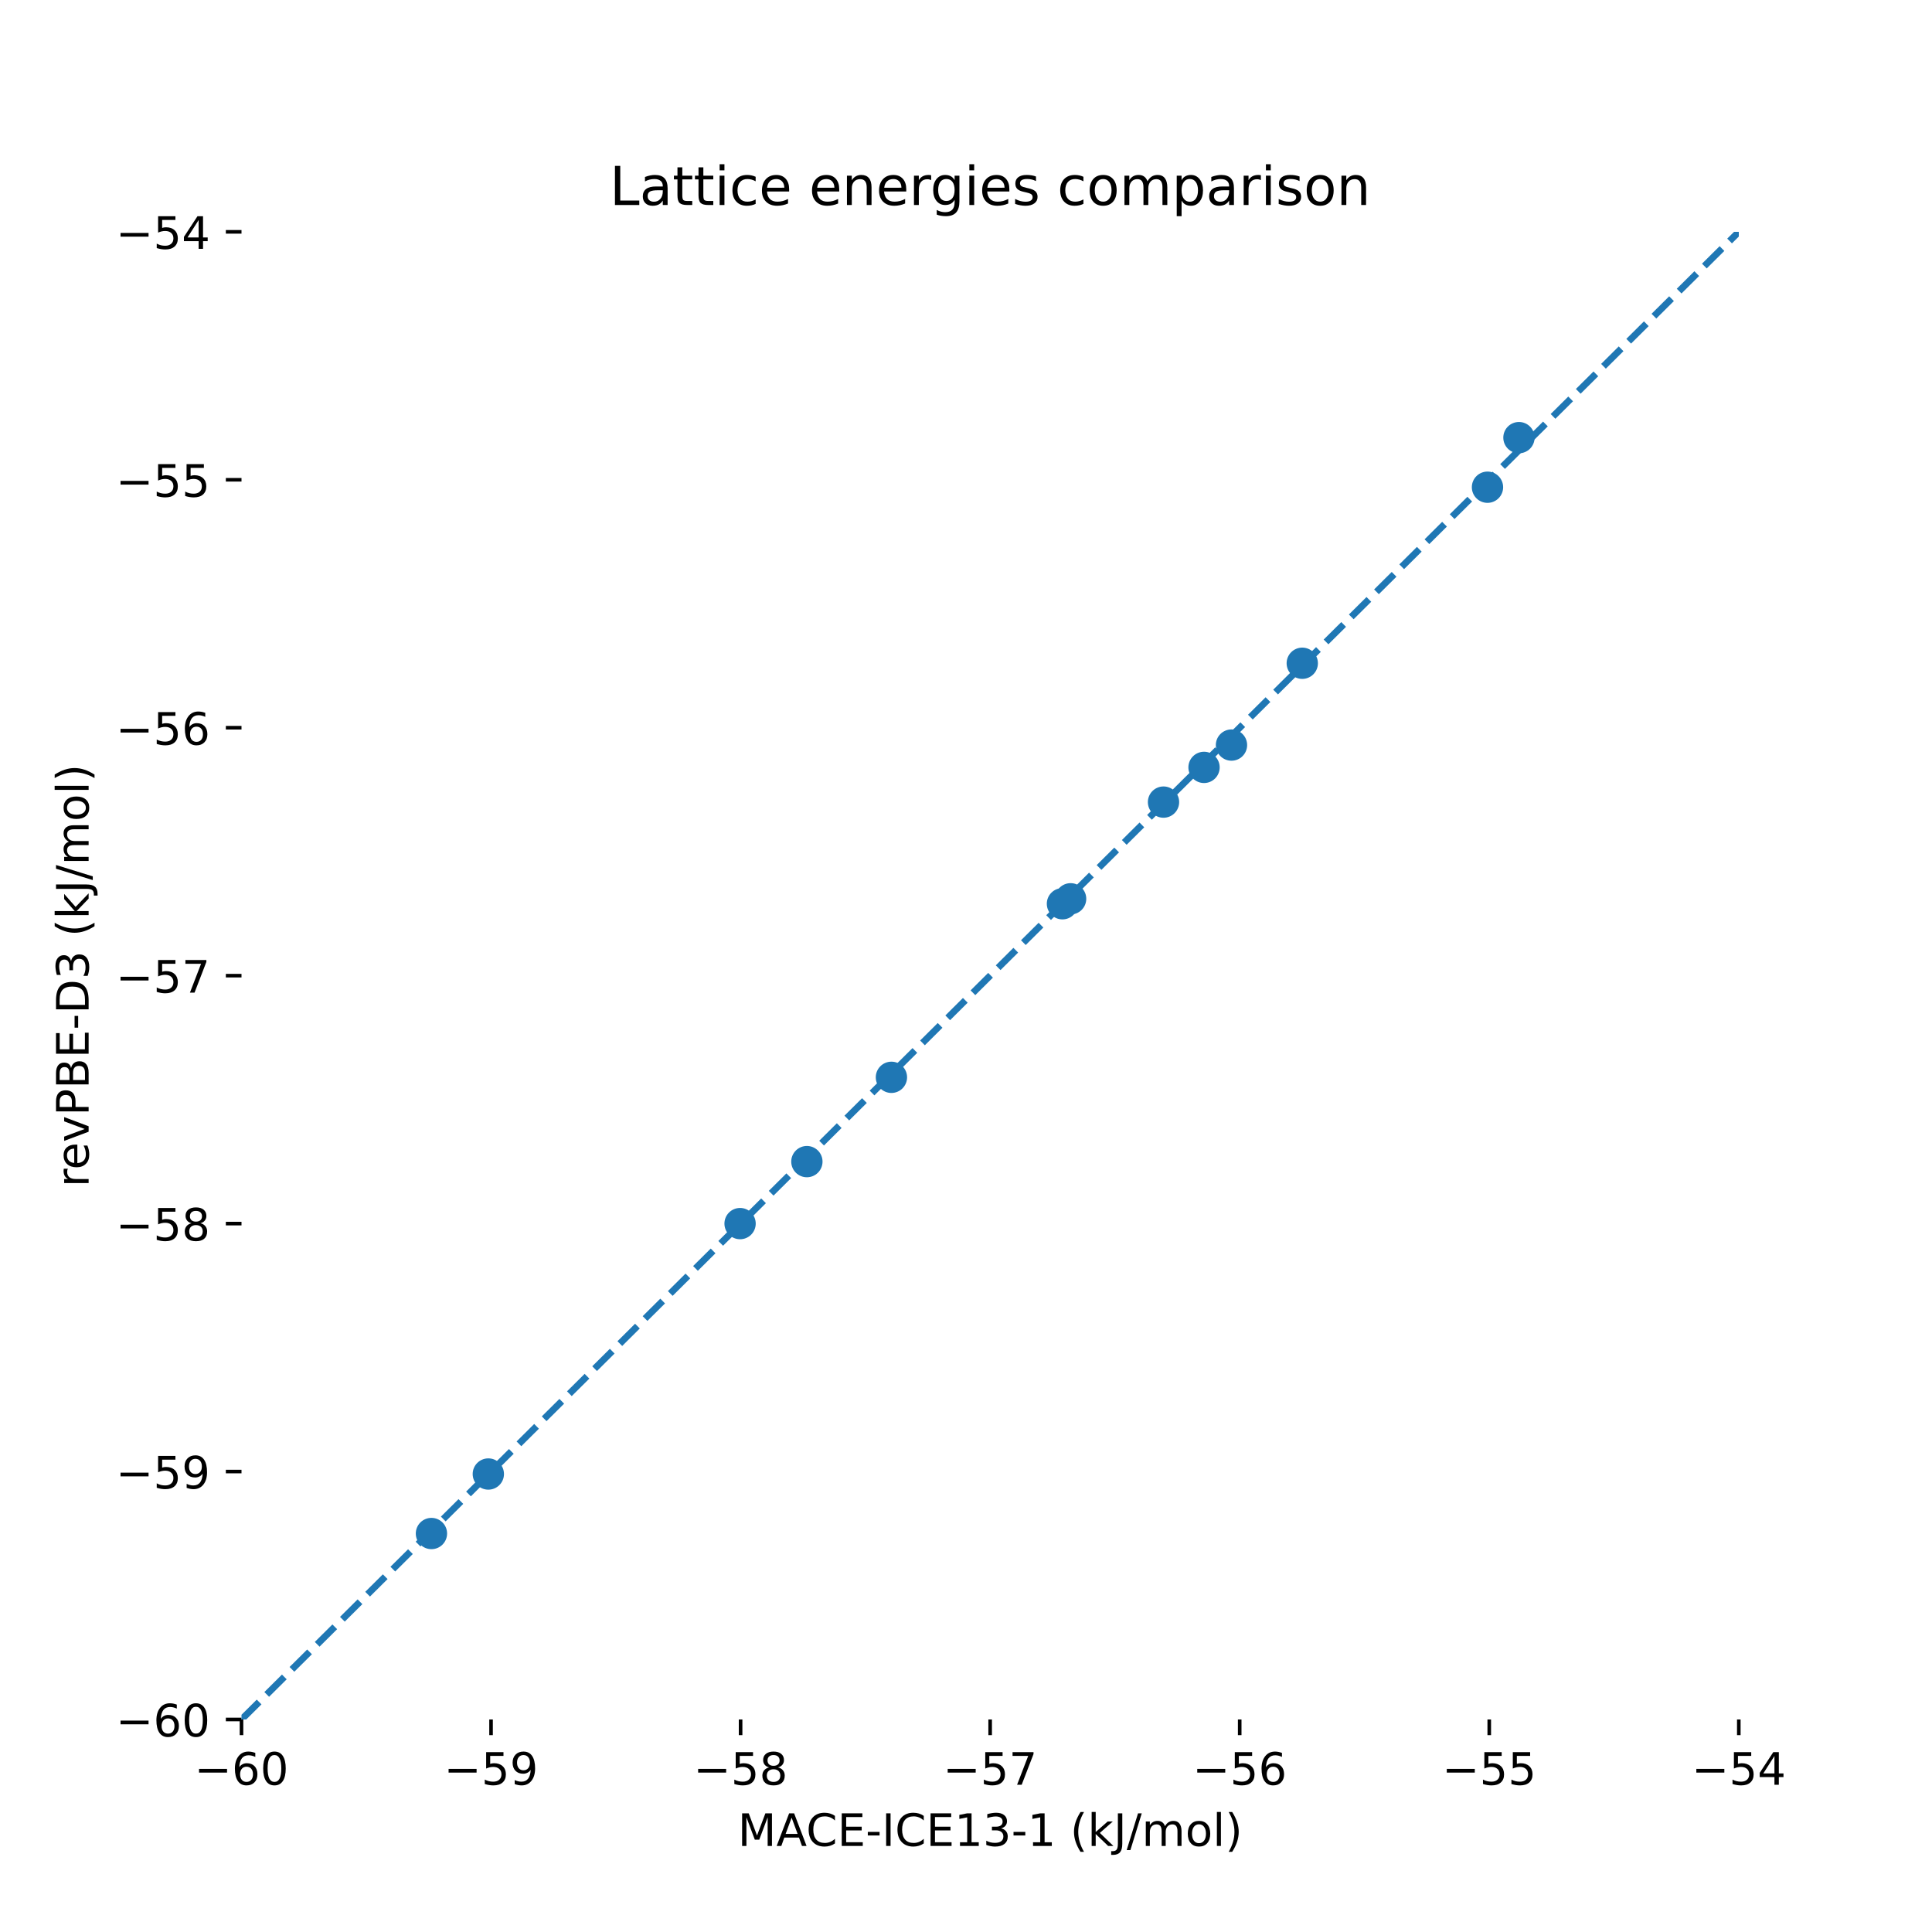
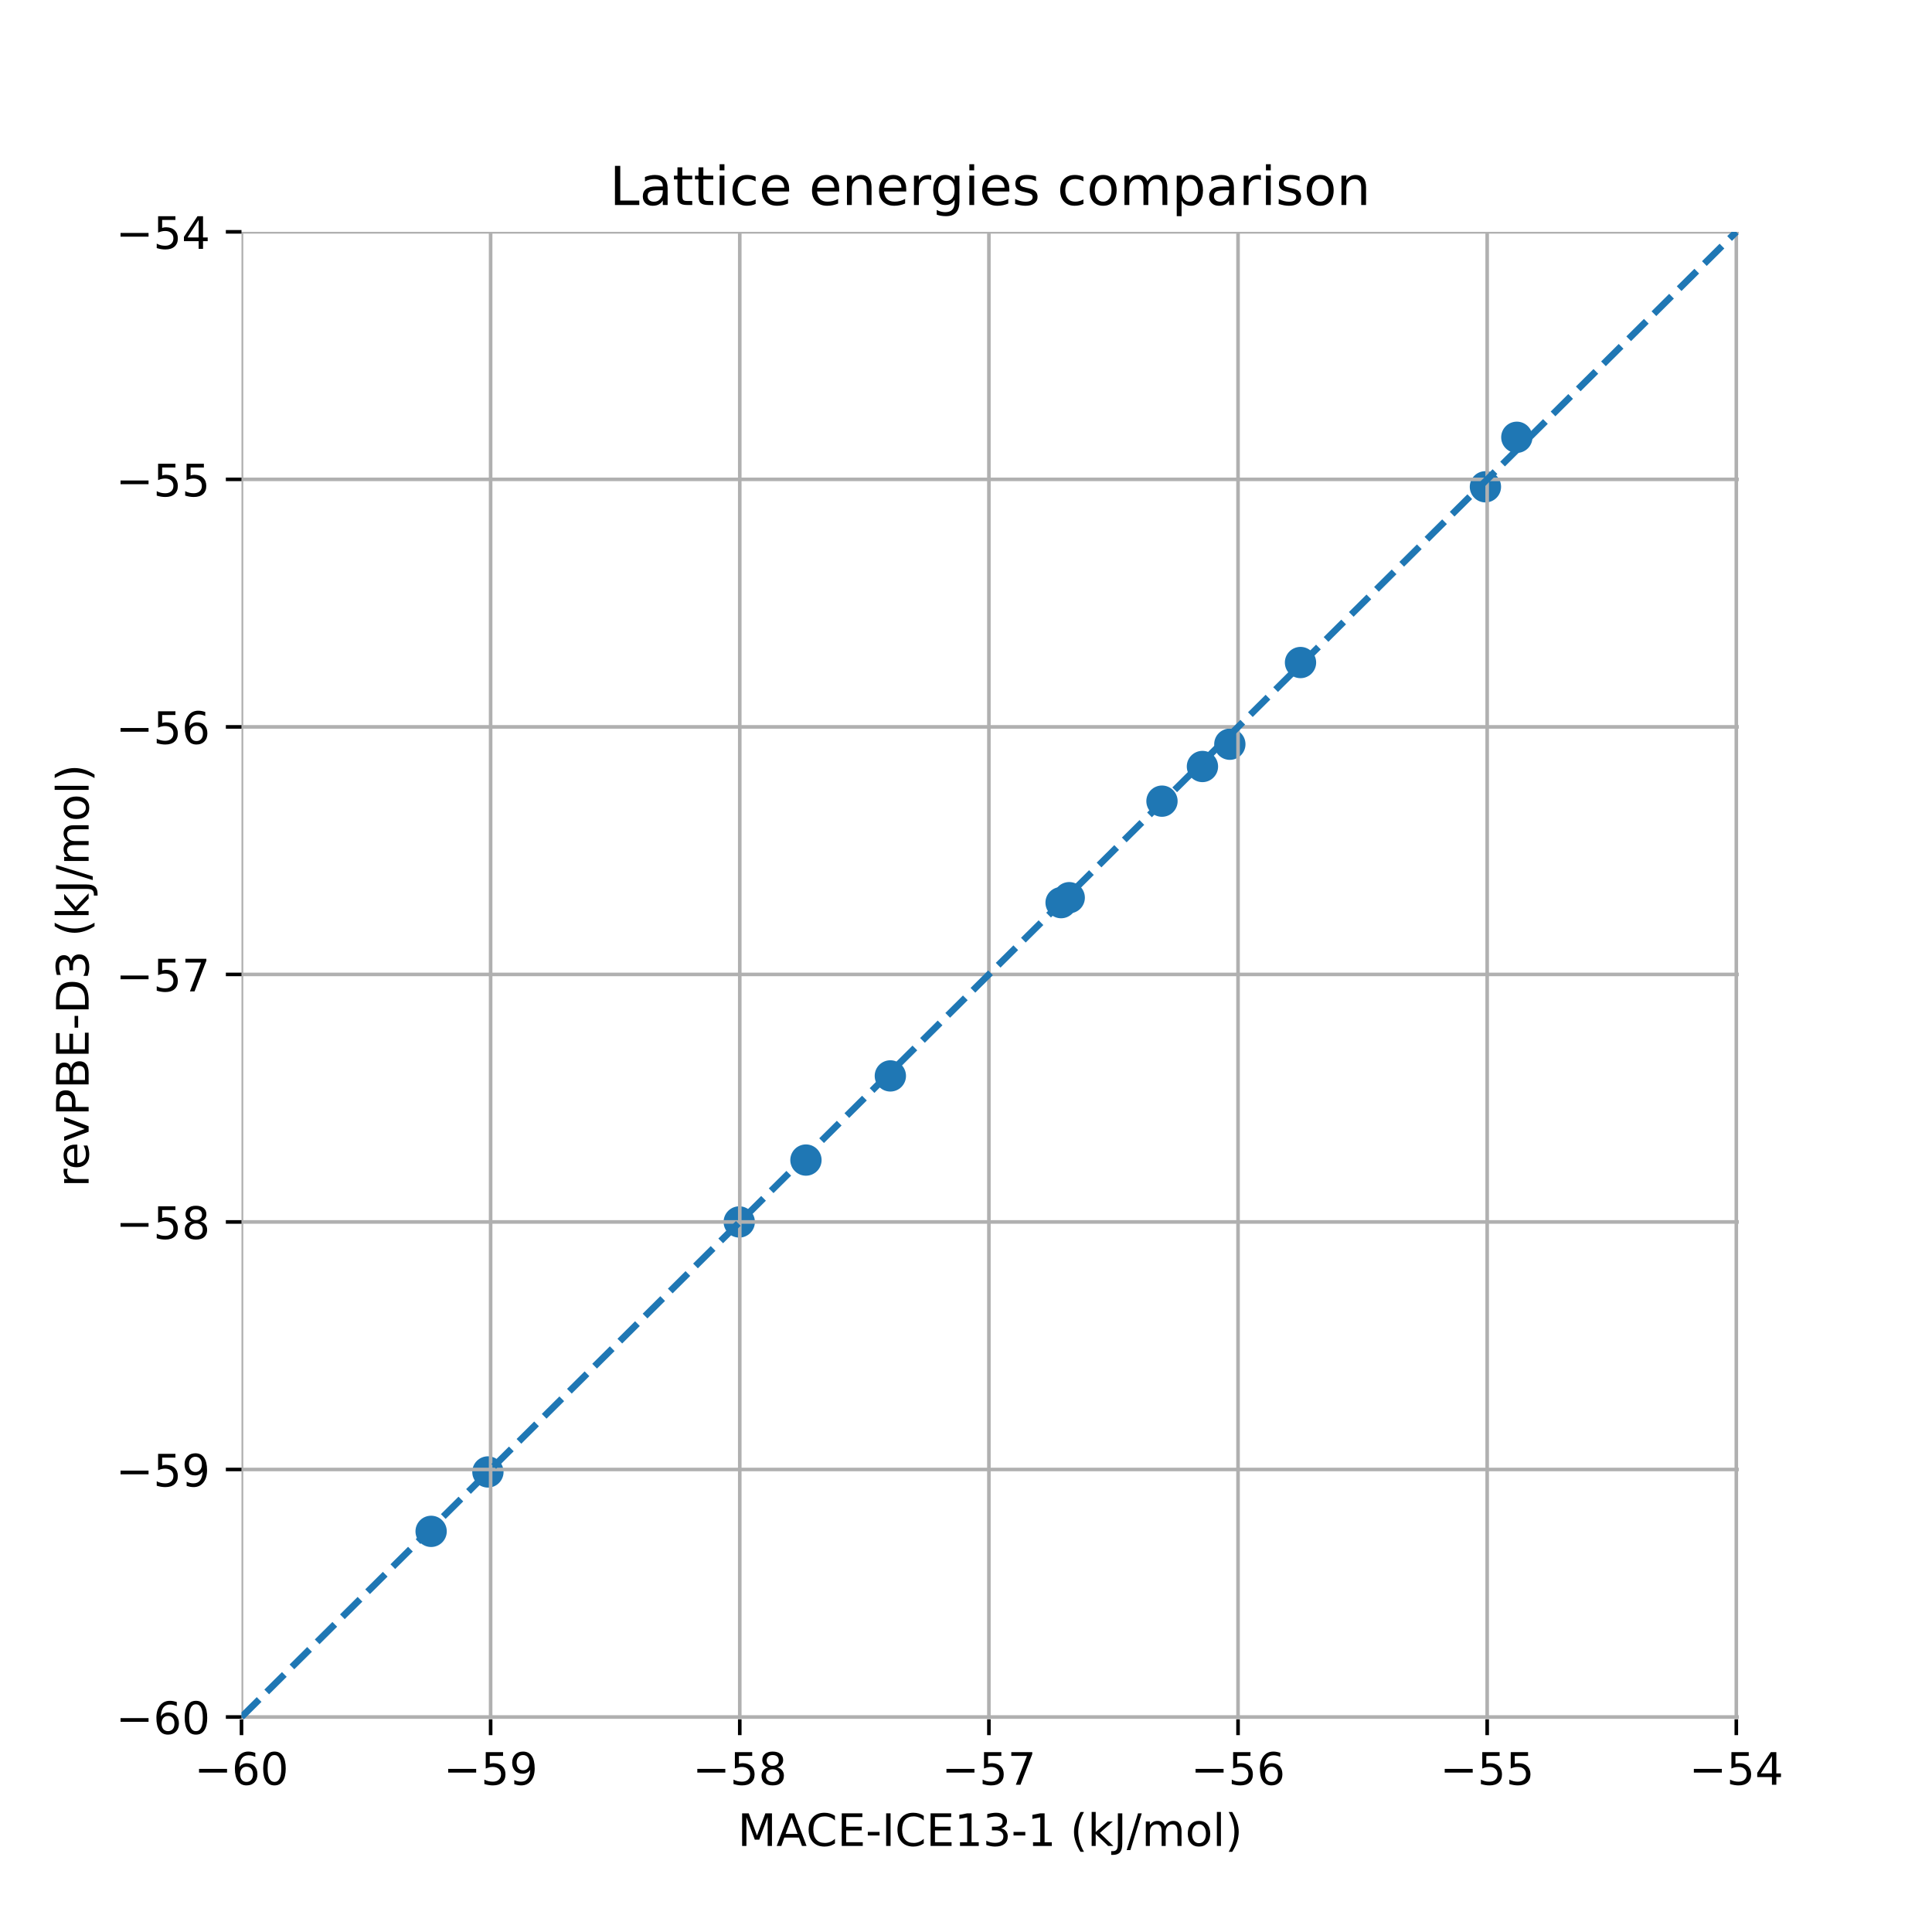
<svg xmlns="http://www.w3.org/2000/svg" xmlns:xlink="http://www.w3.org/1999/xlink" width="432pt" height="432pt" viewBox="0 0 432 432" version="1.1">
  <defs>
    <style type="text/css">*{stroke-linejoin: round; stroke-linecap: butt}</style>
  </defs>
  <g id="figure_1">
    <g id="patch_1">
      <path d="M 0 432  L 432 432  L 432 0  L 0 0  z " style="fill: #ffffff" />
    </g>
    <g id="axes_1">
      <g id="patch_2">
        <path d="M 54 384.48  L 388.8 384.48  L 388.8 51.84  L 54 51.84  z " style="fill: #ffffff" />
      </g>
      <g id="PathCollection_1">
        <defs>
-           <path id="m41c534d376" d="M 0 3  C 0.796 3 1.559 2.684 2.121 2.121  C 2.684 1.559 3 0.796 3 0  C 3 -0.796 2.684 -1.559 2.121 -2.121  C 1.559 -2.684 0.796 -3 0 -3  C -0.796 -3 -1.559 -2.684 -2.121 -2.121  C -2.684 -1.559 -3 -0.796 -3 0  C -3 0.796 -2.684 1.559 -2.121 2.121  C -1.559 2.684 -0.796 3 0 3  z " style="stroke: #1f77b4" />
+           <path id="m304156d5ff" d="M 0 3  C 0.796 3 1.559 2.684 2.121 2.121  C 2.684 1.559 3 0.796 3 0  C 3 -0.796 2.684 -1.559 2.121 -2.121  C 1.559 -2.684 0.796 -3 0 -3  C -0.796 -3 -1.559 -2.684 -2.121 -2.121  C -2.684 -1.559 -3 -0.796 -3 0  C -3 0.796 -2.684 1.559 -2.121 2.121  C -1.559 2.684 -0.796 3 0 3  z " style="stroke: #1f77b4" />
        </defs>
-         <g clip-path="url(#peee9e2d22f)">
-           <use xlink:href="#m41c534d376" x="109.191" y="329.594" style="fill: #1f77b4; stroke: #1f77b4" />
-           <use xlink:href="#m41c534d376" x="180.421" y="259.74" style="fill: #1f77b4; stroke: #1f77b4" />
-           <use xlink:href="#m41c534d376" x="239.391" y="200.974" style="fill: #1f77b4; stroke: #1f77b4" />
-           <use xlink:href="#m41c534d376" x="332.606" y="108.943" style="fill: #1f77b4; stroke: #1f77b4" />
-           <use xlink:href="#m41c534d376" x="269.225" y="171.59" style="fill: #1f77b4; stroke: #1f77b4" />
-           <use xlink:href="#m41c534d376" x="339.641" y="97.855" style="fill: #1f77b4; stroke: #1f77b4" />
-           <use xlink:href="#m41c534d376" x="291.19" y="148.306" style="fill: #1f77b4; stroke: #1f77b4" />
-           <use xlink:href="#m41c534d376" x="199.325" y="240.89" style="fill: #1f77b4; stroke: #1f77b4" />
-           <use xlink:href="#m41c534d376" x="96.471" y="342.9" style="fill: #1f77b4; stroke: #1f77b4" />
-           <use xlink:href="#m41c534d376" x="237.568" y="202.082" style="fill: #1f77b4; stroke: #1f77b4" />
-           <use xlink:href="#m41c534d376" x="260.164" y="179.352" style="fill: #1f77b4; stroke: #1f77b4" />
-           <use xlink:href="#m41c534d376" x="275.363" y="166.601" style="fill: #1f77b4; stroke: #1f77b4" />
-           <use xlink:href="#m41c534d376" x="165.483" y="273.6" style="fill: #1f77b4; stroke: #1f77b4" />
+         <g clip-path="url(#pa69389c435)">
+           <use xlink:href="#m304156d5ff" x="109.099" y="329.132" style="fill: #1f77b4; stroke: #1f77b4" />
+           <use xlink:href="#m304156d5ff" x="180.211" y="259.394" style="fill: #1f77b4; stroke: #1f77b4" />
+           <use xlink:href="#m304156d5ff" x="239.082" y="200.725" style="fill: #1f77b4; stroke: #1f77b4" />
+           <use xlink:href="#m304156d5ff" x="332.143" y="108.848" style="fill: #1f77b4; stroke: #1f77b4" />
+           <use xlink:href="#m304156d5ff" x="268.867" y="171.391" style="fill: #1f77b4; stroke: #1f77b4" />
+           <use xlink:href="#m304156d5ff" x="339.166" y="97.779" style="fill: #1f77b4; stroke: #1f77b4" />
+           <use xlink:href="#m304156d5ff" x="290.795" y="148.145" style="fill: #1f77b4; stroke: #1f77b4" />
+           <use xlink:href="#m304156d5ff" x="199.083" y="240.576" style="fill: #1f77b4; stroke: #1f77b4" />
+           <use xlink:href="#m304156d5ff" x="96.401" y="342.416" style="fill: #1f77b4; stroke: #1f77b4" />
+           <use xlink:href="#m304156d5ff" x="237.263" y="201.832" style="fill: #1f77b4; stroke: #1f77b4" />
+           <use xlink:href="#m304156d5ff" x="259.821" y="179.14" style="fill: #1f77b4; stroke: #1f77b4" />
+           <use xlink:href="#m304156d5ff" x="274.995" y="166.41" style="fill: #1f77b4; stroke: #1f77b4" />
+           <use xlink:href="#m304156d5ff" x="165.298" y="273.231" style="fill: #1f77b4; stroke: #1f77b4" />
        </g>
      </g>
      <g id="matplotlib.axis_1">
        <g id="xtick_1">
          <g id="line2d_1">
+             <path d="M 54 384.48  L 54 51.84  " clip-path="url(#pa69389c435)" style="fill: none; stroke: #b0b0b0; stroke-width: 0.8; stroke-linecap: square" />
+           </g>
+           <g id="line2d_2">
            <defs>
-               <path id="m2de0594105" d="M 0 0  L 0 3.5  " style="stroke: #000000; stroke-width: 0.8" />
+               <path id="m5a3a6a9300" d="M 0 0  L 0 3.5  " style="stroke: #000000; stroke-width: 0.8" />
            </defs>
            <g>
-               <use xlink:href="#m2de0594105" x="54" y="384.48" style="stroke: #000000; stroke-width: 0.8" />
+               <use xlink:href="#m5a3a6a9300" x="54" y="384.48" style="stroke: #000000; stroke-width: 0.8" />
            </g>
          </g>
          <g id="text_1">
            <g transform="translate(43.44766 399.0784) scale(0.1 -0.1)">
              <defs>
                <path id="DejaVuSans-2212" d="M 678 2272  L 4684 2272  L 4684 1741  L 678 1741  L 678 2272  z " transform="scale(0.015625)" />
                <path id="DejaVuSans-36" d="M 2113 2584  Q 1688 2584 1439 2293  Q 1191 2003 1191 1497  Q 1191 994 1439 701  Q 1688 409 2113 409  Q 2538 409 2786 701  Q 3034 994 3034 1497  Q 3034 2003 2786 2293  Q 2538 2584 2113 2584  z M 3366 4563  L 3366 3988  Q 3128 4100 2886 4159  Q 2644 4219 2406 4219  Q 1781 4219 1451 3797  Q 1122 3375 1075 2522  Q 1259 2794 1537 2939  Q 1816 3084 2150 3084  Q 2853 3084 3261 2657  Q 3669 2231 3669 1497  Q 3669 778 3244 343  Q 2819 -91 2113 -91  Q 1303 -91 875 529  Q 447 1150 447 2328  Q 447 3434 972 4092  Q 1497 4750 2381 4750  Q 2619 4750 2861 4703  Q 3103 4656 3366 4563  z " transform="scale(0.015625)" />
                <path id="DejaVuSans-30" d="M 2034 4250  Q 1547 4250 1301 3770  Q 1056 3291 1056 2328  Q 1056 1369 1301 889  Q 1547 409 2034 409  Q 2525 409 2770 889  Q 3016 1369 3016 2328  Q 3016 3291 2770 3770  Q 2525 4250 2034 4250  z M 2034 4750  Q 2819 4750 3233 4129  Q 3647 3509 3647 2328  Q 3647 1150 3233 529  Q 2819 -91 2034 -91  Q 1250 -91 836 529  Q 422 1150 422 2328  Q 422 3509 836 4129  Q 1250 4750 2034 4750  z " transform="scale(0.015625)" />
              </defs>
              <use xlink:href="#DejaVuSans-2212" />
              <use xlink:href="#DejaVuSans-36" x="83.789" />
              <use xlink:href="#DejaVuSans-30" x="147.412" />
            </g>
          </g>
        </g>
        <g id="xtick_2">
-           <g id="line2d_2">
-             <g>
-               <use xlink:href="#m2de0594105" x="109.8" y="384.48" style="stroke: #000000; stroke-width: 0.8" />
+           <g id="line2d_3">
+             <path d="M 109.707 384.48  L 109.707 51.84  " clip-path="url(#pa69389c435)" style="fill: none; stroke: #b0b0b0; stroke-width: 0.8; stroke-linecap: square" />
+           </g>
+           <g id="line2d_4">
+             <g>
+               <use xlink:href="#m5a3a6a9300" x="109.707" y="384.48" style="stroke: #000000; stroke-width: 0.8" />
            </g>
          </g>
          <g id="text_2">
-             <g transform="translate(99.24766 399.0784) scale(0.1 -0.1)">
+             <g transform="translate(99.15481 399.0784) scale(0.1 -0.1)">
              <defs>
                <path id="DejaVuSans-35" d="M 691 4666  L 3169 4666  L 3169 4134  L 1269 4134  L 1269 2991  Q 1406 3038 1543 3061  Q 1681 3084 1819 3084  Q 2600 3084 3056 2656  Q 3513 2228 3513 1497  Q 3513 744 3044 326  Q 2575 -91 1722 -91  Q 1428 -91 1123 -41  Q 819 9 494 109  L 494 744  Q 775 591 1075 516  Q 1375 441 1709 441  Q 2250 441 2565 725  Q 2881 1009 2881 1497  Q 2881 1984 2565 2268  Q 2250 2553 1709 2553  Q 1456 2553 1204 2497  Q 953 2441 691 2322  L 691 4666  z " transform="scale(0.015625)" />
                <path id="DejaVuSans-39" d="M 703 97  L 703 672  Q 941 559 1184 500  Q 1428 441 1663 441  Q 2288 441 2617 861  Q 2947 1281 2994 2138  Q 2813 1869 2534 1725  Q 2256 1581 1919 1581  Q 1219 1581 811 2004  Q 403 2428 403 3163  Q 403 3881 828 4315  Q 1253 4750 1959 4750  Q 2769 4750 3195 4129  Q 3622 3509 3622 2328  Q 3622 1225 3098 567  Q 2575 -91 1691 -91  Q 1453 -91 1209 -44  Q 966 3 703 97  z M 1959 2075  Q 2384 2075 2632 2365  Q 2881 2656 2881 3163  Q 2881 3666 2632 3958  Q 2384 4250 1959 4250  Q 1534 4250 1286 3958  Q 1038 3666 1038 3163  Q 1038 2656 1286 2365  Q 1534 2075 1959 2075  z " transform="scale(0.015625)" />
              </defs>
              <use xlink:href="#DejaVuSans-2212" />
              <use xlink:href="#DejaVuSans-35" x="83.789" />
              <use xlink:href="#DejaVuSans-39" x="147.412" />
            </g>
          </g>
        </g>
        <g id="xtick_3">
-           <g id="line2d_3">
-             <g>
-               <use xlink:href="#m2de0594105" x="165.6" y="384.48" style="stroke: #000000; stroke-width: 0.8" />
+           <g id="line2d_5">
+             <path d="M 165.414 384.48  L 165.414 51.84  " clip-path="url(#pa69389c435)" style="fill: none; stroke: #b0b0b0; stroke-width: 0.8; stroke-linecap: square" />
+           </g>
+           <g id="line2d_6">
+             <g>
+               <use xlink:href="#m5a3a6a9300" x="165.414" y="384.48" style="stroke: #000000; stroke-width: 0.8" />
            </g>
          </g>
          <g id="text_3">
-             <g transform="translate(155.0477 399.0784) scale(0.1 -0.1)">
+             <g transform="translate(154.862 399.0784) scale(0.1 -0.1)">
              <defs>
                <path id="DejaVuSans-38" d="M 2034 2216  Q 1584 2216 1326 1975  Q 1069 1734 1069 1313  Q 1069 891 1326 650  Q 1584 409 2034 409  Q 2484 409 2743 651  Q 3003 894 3003 1313  Q 3003 1734 2745 1975  Q 2488 2216 2034 2216  z M 1403 2484  Q 997 2584 770 2862  Q 544 3141 544 3541  Q 544 4100 942 4425  Q 1341 4750 2034 4750  Q 2731 4750 3128 4425  Q 3525 4100 3525 3541  Q 3525 3141 3298 2862  Q 3072 2584 2669 2484  Q 3125 2378 3379 2068  Q 3634 1759 3634 1313  Q 3634 634 3220 271  Q 2806 -91 2034 -91  Q 1263 -91 848 271  Q 434 634 434 1313  Q 434 1759 690 2068  Q 947 2378 1403 2484  z M 1172 3481  Q 1172 3119 1398 2916  Q 1625 2713 2034 2713  Q 2441 2713 2670 2916  Q 2900 3119 2900 3481  Q 2900 3844 2670 4047  Q 2441 4250 2034 4250  Q 1625 4250 1398 4047  Q 1172 3844 1172 3481  z " transform="scale(0.015625)" />
              </defs>
              <use xlink:href="#DejaVuSans-2212" />
              <use xlink:href="#DejaVuSans-35" x="83.789" />
              <use xlink:href="#DejaVuSans-38" x="147.412" />
            </g>
          </g>
        </g>
        <g id="xtick_4">
-           <g id="line2d_4">
-             <g>
-               <use xlink:href="#m2de0594105" x="221.4" y="384.48" style="stroke: #000000; stroke-width: 0.8" />
+           <g id="line2d_7">
+             <path d="M 221.121 384.48  L 221.121 51.84  " clip-path="url(#pa69389c435)" style="fill: none; stroke: #b0b0b0; stroke-width: 0.8; stroke-linecap: square" />
+           </g>
+           <g id="line2d_8">
+             <g>
+               <use xlink:href="#m5a3a6a9300" x="221.121" y="384.48" style="stroke: #000000; stroke-width: 0.8" />
            </g>
          </g>
          <g id="text_4">
-             <g transform="translate(210.8477 399.0784) scale(0.1 -0.1)">
+             <g transform="translate(210.5691 399.0784) scale(0.1 -0.1)">
              <defs>
                <path id="DejaVuSans-37" d="M 525 4666  L 3525 4666  L 3525 4397  L 1831 0  L 1172 0  L 2766 4134  L 525 4134  L 525 4666  z " transform="scale(0.015625)" />
              </defs>
              <use xlink:href="#DejaVuSans-2212" />
              <use xlink:href="#DejaVuSans-35" x="83.789" />
              <use xlink:href="#DejaVuSans-37" x="147.412" />
            </g>
          </g>
        </g>
        <g id="xtick_5">
-           <g id="line2d_5">
-             <g>
-               <use xlink:href="#m2de0594105" x="277.2" y="384.48" style="stroke: #000000; stroke-width: 0.8" />
+           <g id="line2d_9">
+             <path d="M 276.829 384.48  L 276.829 51.84  " clip-path="url(#pa69389c435)" style="fill: none; stroke: #b0b0b0; stroke-width: 0.8; stroke-linecap: square" />
+           </g>
+           <g id="line2d_10">
+             <g>
+               <use xlink:href="#m5a3a6a9300" x="276.829" y="384.48" style="stroke: #000000; stroke-width: 0.8" />
            </g>
          </g>
          <g id="text_5">
-             <g transform="translate(266.6477 399.0784) scale(0.1 -0.1)">
+             <g transform="translate(266.2763 399.0784) scale(0.1 -0.1)">
              <use xlink:href="#DejaVuSans-2212" />
              <use xlink:href="#DejaVuSans-35" x="83.789" />
              <use xlink:href="#DejaVuSans-36" x="147.412" />
            </g>
          </g>
        </g>
        <g id="xtick_6">
-           <g id="line2d_6">
-             <g>
-               <use xlink:href="#m2de0594105" x="333" y="384.48" style="stroke: #000000; stroke-width: 0.8" />
+           <g id="line2d_11">
+             <path d="M 332.536 384.48  L 332.536 51.84  " clip-path="url(#pa69389c435)" style="fill: none; stroke: #b0b0b0; stroke-width: 0.8; stroke-linecap: square" />
+           </g>
+           <g id="line2d_12">
+             <g>
+               <use xlink:href="#m5a3a6a9300" x="332.536" y="384.48" style="stroke: #000000; stroke-width: 0.8" />
            </g>
          </g>
          <g id="text_6">
-             <g transform="translate(322.4477 399.0784) scale(0.1 -0.1)">
+             <g transform="translate(321.9834 399.0784) scale(0.1 -0.1)">
              <use xlink:href="#DejaVuSans-2212" />
              <use xlink:href="#DejaVuSans-35" x="83.789" />
              <use xlink:href="#DejaVuSans-35" x="147.412" />
            </g>
          </g>
        </g>
        <g id="xtick_7">
-           <g id="line2d_7">
-             <g>
-               <use xlink:href="#m2de0594105" x="388.8" y="384.48" style="stroke: #000000; stroke-width: 0.8" />
+           <g id="line2d_13">
+             <path d="M 388.243 384.48  L 388.243 51.84  " clip-path="url(#pa69389c435)" style="fill: none; stroke: #b0b0b0; stroke-width: 0.8; stroke-linecap: square" />
+           </g>
+           <g id="line2d_14">
+             <g>
+               <use xlink:href="#m5a3a6a9300" x="388.243" y="384.48" style="stroke: #000000; stroke-width: 0.8" />
            </g>
          </g>
          <g id="text_7">
-             <g transform="translate(378.2477 399.0784) scale(0.1 -0.1)">
+             <g transform="translate(377.6906 399.0784) scale(0.1 -0.1)">
              <defs>
                <path id="DejaVuSans-34" d="M 2419 4116  L 825 1625  L 2419 1625  L 2419 4116  z M 2253 4666  L 3047 4666  L 3047 1625  L 3713 1625  L 3713 1100  L 3047 1100  L 3047 0  L 2419 0  L 2419 1100  L 313 1100  L 313 1709  L 2253 4666  z " transform="scale(0.015625)" />
              </defs>
              <use xlink:href="#DejaVuSans-2212" />
              <use xlink:href="#DejaVuSans-35" x="83.789" />
              <use xlink:href="#DejaVuSans-34" x="147.412" />
            </g>
          </g>
        </g>
        <g id="text_8">
          <g transform="translate(164.9609 412.7566) scale(0.1 -0.1)">
            <defs>
              <path id="DejaVuSans-4d" d="M 628 4666  L 1569 4666  L 2759 1491  L 3956 4666  L 4897 4666  L 4897 0  L 4281 0  L 4281 4097  L 3078 897  L 2444 897  L 1241 4097  L 1241 0  L 628 0  L 628 4666  z " transform="scale(0.015625)" />
              <path id="DejaVuSans-41" d="M 2188 4044  L 1331 1722  L 3047 1722  L 2188 4044  z M 1831 4666  L 2547 4666  L 4325 0  L 3669 0  L 3244 1197  L 1141 1197  L 716 0  L 50 0  L 1831 4666  z " transform="scale(0.015625)" />
              <path id="DejaVuSans-43" d="M 4122 4306  L 4122 3641  Q 3803 3938 3442 4084  Q 3081 4231 2675 4231  Q 1875 4231 1450 3742  Q 1025 3253 1025 2328  Q 1025 1406 1450 917  Q 1875 428 2675 428  Q 3081 428 3442 575  Q 3803 722 4122 1019  L 4122 359  Q 3791 134 3420 21  Q 3050 -91 2638 -91  Q 1578 -91 968 557  Q 359 1206 359 2328  Q 359 3453 968 4101  Q 1578 4750 2638 4750  Q 3056 4750 3426 4639  Q 3797 4528 4122 4306  z " transform="scale(0.015625)" />
              <path id="DejaVuSans-45" d="M 628 4666  L 3578 4666  L 3578 4134  L 1259 4134  L 1259 2753  L 3481 2753  L 3481 2222  L 1259 2222  L 1259 531  L 3634 531  L 3634 0  L 628 0  L 628 4666  z " transform="scale(0.015625)" />
              <path id="DejaVuSans-2d" d="M 313 2009  L 1997 2009  L 1997 1497  L 313 1497  L 313 2009  z " transform="scale(0.015625)" />
              <path id="DejaVuSans-49" d="M 628 4666  L 1259 4666  L 1259 0  L 628 0  L 628 4666  z " transform="scale(0.015625)" />
              <path id="DejaVuSans-31" d="M 794 531  L 1825 531  L 1825 4091  L 703 3866  L 703 4441  L 1819 4666  L 2450 4666  L 2450 531  L 3481 531  L 3481 0  L 794 0  L 794 531  z " transform="scale(0.015625)" />
              <path id="DejaVuSans-33" d="M 2597 2516  Q 3050 2419 3304 2112  Q 3559 1806 3559 1356  Q 3559 666 3084 287  Q 2609 -91 1734 -91  Q 1441 -91 1130 -33  Q 819 25 488 141  L 488 750  Q 750 597 1062 519  Q 1375 441 1716 441  Q 2309 441 2620 675  Q 2931 909 2931 1356  Q 2931 1769 2642 2001  Q 2353 2234 1838 2234  L 1294 2234  L 1294 2753  L 1863 2753  Q 2328 2753 2575 2939  Q 2822 3125 2822 3475  Q 2822 3834 2567 4026  Q 2313 4219 1838 4219  Q 1578 4219 1281 4162  Q 984 4106 628 3988  L 628 4550  Q 988 4650 1302 4700  Q 1616 4750 1894 4750  Q 2613 4750 3031 4423  Q 3450 4097 3450 3541  Q 3450 3153 3228 2886  Q 3006 2619 2597 2516  z " transform="scale(0.015625)" />
              <path id="DejaVuSans-20" transform="scale(0.015625)" />
              <path id="DejaVuSans-28" d="M 1984 4856  Q 1566 4138 1362 3434  Q 1159 2731 1159 2009  Q 1159 1288 1364 580  Q 1569 -128 1984 -844  L 1484 -844  Q 1016 -109 783 600  Q 550 1309 550 2009  Q 550 2706 781 3412  Q 1013 4119 1484 4856  L 1984 4856  z " transform="scale(0.015625)" />
              <path id="DejaVuSans-6b" d="M 581 4863  L 1159 4863  L 1159 1991  L 2875 3500  L 3609 3500  L 1753 1863  L 3688 0  L 2938 0  L 1159 1709  L 1159 0  L 581 0  L 581 4863  z " transform="scale(0.015625)" />
              <path id="DejaVuSans-4a" d="M 628 4666  L 1259 4666  L 1259 325  Q 1259 -519 939 -900  Q 619 -1281 -91 -1281  L -331 -1281  L -331 -750  L -134 -750  Q 284 -750 456 -515  Q 628 -281 628 325  L 628 4666  z " transform="scale(0.015625)" />
              <path id="DejaVuSans-2f" d="M 1625 4666  L 2156 4666  L 531 -594  L 0 -594  L 1625 4666  z " transform="scale(0.015625)" />
              <path id="DejaVuSans-6d" d="M 3328 2828  Q 3544 3216 3844 3400  Q 4144 3584 4550 3584  Q 5097 3584 5394 3201  Q 5691 2819 5691 2113  L 5691 0  L 5113 0  L 5113 2094  Q 5113 2597 4934 2840  Q 4756 3084 4391 3084  Q 3944 3084 3684 2787  Q 3425 2491 3425 1978  L 3425 0  L 2847 0  L 2847 2094  Q 2847 2600 2669 2842  Q 2491 3084 2119 3084  Q 1678 3084 1418 2786  Q 1159 2488 1159 1978  L 1159 0  L 581 0  L 581 3500  L 1159 3500  L 1159 2956  Q 1356 3278 1631 3431  Q 1906 3584 2284 3584  Q 2666 3584 2933 3390  Q 3200 3197 3328 2828  z " transform="scale(0.015625)" />
              <path id="DejaVuSans-6f" d="M 1959 3097  Q 1497 3097 1228 2736  Q 959 2375 959 1747  Q 959 1119 1226 758  Q 1494 397 1959 397  Q 2419 397 2687 759  Q 2956 1122 2956 1747  Q 2956 2369 2687 2733  Q 2419 3097 1959 3097  z M 1959 3584  Q 2709 3584 3137 3096  Q 3566 2609 3566 1747  Q 3566 888 3137 398  Q 2709 -91 1959 -91  Q 1206 -91 779 398  Q 353 888 353 1747  Q 353 2609 779 3096  Q 1206 3584 1959 3584  z " transform="scale(0.015625)" />
              <path id="DejaVuSans-6c" d="M 603 4863  L 1178 4863  L 1178 0  L 603 0  L 603 4863  z " transform="scale(0.015625)" />
              <path id="DejaVuSans-29" d="M 513 4856  L 1013 4856  Q 1481 4119 1714 3412  Q 1947 2706 1947 2009  Q 1947 1309 1714 600  Q 1481 -109 1013 -844  L 513 -844  Q 928 -128 1133 580  Q 1338 1288 1338 2009  Q 1338 2731 1133 3434  Q 928 4138 513 4856  z " transform="scale(0.015625)" />
            </defs>
            <use xlink:href="#DejaVuSans-4d" />
            <use xlink:href="#DejaVuSans-41" x="86.279" />
            <use xlink:href="#DejaVuSans-43" x="152.938" />
            <use xlink:href="#DejaVuSans-45" x="222.762" />
            <use xlink:href="#DejaVuSans-2d" x="285.945" />
            <use xlink:href="#DejaVuSans-49" x="322.029" />
            <use xlink:href="#DejaVuSans-43" x="351.521" />
            <use xlink:href="#DejaVuSans-45" x="421.346" />
            <use xlink:href="#DejaVuSans-31" x="484.529" />
            <use xlink:href="#DejaVuSans-33" x="548.152" />
            <use xlink:href="#DejaVuSans-2d" x="611.775" />
            <use xlink:href="#DejaVuSans-31" x="647.859" />
            <use xlink:href="#DejaVuSans-20" x="711.482" />
            <use xlink:href="#DejaVuSans-28" x="743.27" />
            <use xlink:href="#DejaVuSans-6b" x="782.283" />
            <use xlink:href="#DejaVuSans-4a" x="840.193" />
            <use xlink:href="#DejaVuSans-2f" x="869.686" />
            <use xlink:href="#DejaVuSans-6d" x="903.377" />
            <use xlink:href="#DejaVuSans-6f" x="1000.789" />
            <use xlink:href="#DejaVuSans-6c" x="1061.971" />
            <use xlink:href="#DejaVuSans-29" x="1089.754" />
          </g>
        </g>
      </g>
      <g id="matplotlib.axis_2">
        <g id="ytick_1">
-           <g id="line2d_8">
+           <g id="line2d_15">
+             <path d="M 54 383.927  L 388.8 383.927  " clip-path="url(#pa69389c435)" style="fill: none; stroke: #b0b0b0; stroke-width: 0.8; stroke-linecap: square" />
+           </g>
+           <g id="line2d_16">
            <defs>
-               <path id="mf11ea3058f" d="M 0 0  L -3.5 0  " style="stroke: #000000; stroke-width: 0.8" />
+               <path id="m0d5ccb858f" d="M 0 0  L -3.5 0  " style="stroke: #000000; stroke-width: 0.8" />
            </defs>
            <g>
-               <use xlink:href="#mf11ea3058f" x="54" y="384.48" style="stroke: #000000; stroke-width: 0.8" />
+               <use xlink:href="#m0d5ccb858f" x="54" y="383.927" style="stroke: #000000; stroke-width: 0.8" />
            </g>
          </g>
          <g id="text_9">
-             <g transform="translate(25.89531 388.2792) scale(0.1 -0.1)">
+             <g transform="translate(25.89531 387.7257) scale(0.1 -0.1)">
              <use xlink:href="#DejaVuSans-2212" />
              <use xlink:href="#DejaVuSans-36" x="83.789" />
              <use xlink:href="#DejaVuSans-30" x="147.412" />
            </g>
          </g>
        </g>
        <g id="ytick_2">
-           <g id="line2d_9">
-             <g>
-               <use xlink:href="#mf11ea3058f" x="54" y="329.04" style="stroke: #000000; stroke-width: 0.8" />
+           <g id="line2d_17">
+             <path d="M 54 328.579  L 388.8 328.579  " clip-path="url(#pa69389c435)" style="fill: none; stroke: #b0b0b0; stroke-width: 0.8; stroke-linecap: square" />
+           </g>
+           <g id="line2d_18">
+             <g>
+               <use xlink:href="#m0d5ccb858f" x="54" y="328.579" style="stroke: #000000; stroke-width: 0.8" />
            </g>
          </g>
          <g id="text_10">
-             <g transform="translate(25.89531 332.8392) scale(0.1 -0.1)">
+             <g transform="translate(25.89531 332.378) scale(0.1 -0.1)">
              <use xlink:href="#DejaVuSans-2212" />
              <use xlink:href="#DejaVuSans-35" x="83.789" />
              <use xlink:href="#DejaVuSans-39" x="147.412" />
            </g>
          </g>
        </g>
        <g id="ytick_3">
-           <g id="line2d_10">
-             <g>
-               <use xlink:href="#mf11ea3058f" x="54" y="273.6" style="stroke: #000000; stroke-width: 0.8" />
+           <g id="line2d_19">
+             <path d="M 54 273.231  L 388.8 273.231  " clip-path="url(#pa69389c435)" style="fill: none; stroke: #b0b0b0; stroke-width: 0.8; stroke-linecap: square" />
+           </g>
+           <g id="line2d_20">
+             <g>
+               <use xlink:href="#m0d5ccb858f" x="54" y="273.231" style="stroke: #000000; stroke-width: 0.8" />
            </g>
          </g>
          <g id="text_11">
-             <g transform="translate(25.89531 277.3992) scale(0.1 -0.1)">
+             <g transform="translate(25.89531 277.0302) scale(0.1 -0.1)">
              <use xlink:href="#DejaVuSans-2212" />
              <use xlink:href="#DejaVuSans-35" x="83.789" />
              <use xlink:href="#DejaVuSans-38" x="147.412" />
            </g>
          </g>
        </g>
        <g id="ytick_4">
-           <g id="line2d_11">
-             <g>
-               <use xlink:href="#mf11ea3058f" x="54" y="218.16" style="stroke: #000000; stroke-width: 0.8" />
+           <g id="line2d_21">
+             <path d="M 54 217.883  L 388.8 217.883  " clip-path="url(#pa69389c435)" style="fill: none; stroke: #b0b0b0; stroke-width: 0.8; stroke-linecap: square" />
+           </g>
+           <g id="line2d_22">
+             <g>
+               <use xlink:href="#m0d5ccb858f" x="54" y="217.883" style="stroke: #000000; stroke-width: 0.8" />
            </g>
          </g>
          <g id="text_12">
-             <g transform="translate(25.89531 221.9592) scale(0.1 -0.1)">
+             <g transform="translate(25.89531 221.6825) scale(0.1 -0.1)">
              <use xlink:href="#DejaVuSans-2212" />
              <use xlink:href="#DejaVuSans-35" x="83.789" />
              <use xlink:href="#DejaVuSans-37" x="147.412" />
            </g>
          </g>
        </g>
        <g id="ytick_5">
-           <g id="line2d_12">
-             <g>
-               <use xlink:href="#mf11ea3058f" x="54" y="162.72" style="stroke: #000000; stroke-width: 0.8" />
+           <g id="line2d_23">
+             <path d="M 54 162.536  L 388.8 162.536  " clip-path="url(#pa69389c435)" style="fill: none; stroke: #b0b0b0; stroke-width: 0.8; stroke-linecap: square" />
+           </g>
+           <g id="line2d_24">
+             <g>
+               <use xlink:href="#m0d5ccb858f" x="54" y="162.536" style="stroke: #000000; stroke-width: 0.8" />
            </g>
          </g>
          <g id="text_13">
-             <g transform="translate(25.89531 166.5192) scale(0.1 -0.1)">
+             <g transform="translate(25.89531 166.3347) scale(0.1 -0.1)">
              <use xlink:href="#DejaVuSans-2212" />
              <use xlink:href="#DejaVuSans-35" x="83.789" />
              <use xlink:href="#DejaVuSans-36" x="147.412" />
            </g>
          </g>
        </g>
        <g id="ytick_6">
-           <g id="line2d_13">
-             <g>
-               <use xlink:href="#mf11ea3058f" x="54" y="107.28" style="stroke: #000000; stroke-width: 0.8" />
+           <g id="line2d_25">
+             <path d="M 54 107.188  L 388.8 107.188  " clip-path="url(#pa69389c435)" style="fill: none; stroke: #b0b0b0; stroke-width: 0.8; stroke-linecap: square" />
+           </g>
+           <g id="line2d_26">
+             <g>
+               <use xlink:href="#m0d5ccb858f" x="54" y="107.188" style="stroke: #000000; stroke-width: 0.8" />
            </g>
          </g>
          <g id="text_14">
-             <g transform="translate(25.89531 111.0792) scale(0.1 -0.1)">
+             <g transform="translate(25.89531 110.987) scale(0.1 -0.1)">
              <use xlink:href="#DejaVuSans-2212" />
              <use xlink:href="#DejaVuSans-35" x="83.789" />
              <use xlink:href="#DejaVuSans-35" x="147.412" />
            </g>
          </g>
        </g>
        <g id="ytick_7">
-           <g id="line2d_14">
-             <g>
-               <use xlink:href="#mf11ea3058f" x="54" y="51.84" style="stroke: #000000; stroke-width: 0.8" />
+           <g id="line2d_27">
+             <path d="M 54 51.84  L 388.8 51.84  " clip-path="url(#pa69389c435)" style="fill: none; stroke: #b0b0b0; stroke-width: 0.8; stroke-linecap: square" />
+           </g>
+           <g id="line2d_28">
+             <g>
+               <use xlink:href="#m0d5ccb858f" x="54" y="51.84" style="stroke: #000000; stroke-width: 0.8" />
            </g>
          </g>
          <g id="text_15">
            <g transform="translate(25.89531 55.63922) scale(0.1 -0.1)">
              <use xlink:href="#DejaVuSans-2212" />
              <use xlink:href="#DejaVuSans-35" x="83.789" />
              <use xlink:href="#DejaVuSans-34" x="147.412" />
            </g>
          </g>
        </g>
        <g id="text_16">
          <g transform="translate(19.81563 265.4428) rotate(-90) scale(0.1 -0.1)">
            <defs>
              <path id="DejaVuSans-72" d="M 2631 2963  Q 2534 3019 2420 3045  Q 2306 3072 2169 3072  Q 1681 3072 1420 2755  Q 1159 2438 1159 1844  L 1159 0  L 581 0  L 581 3500  L 1159 3500  L 1159 2956  Q 1341 3275 1631 3429  Q 1922 3584 2338 3584  Q 2397 3584 2469 3576  Q 2541 3569 2628 3553  L 2631 2963  z " transform="scale(0.015625)" />
              <path id="DejaVuSans-65" d="M 3597 1894  L 3597 1613  L 953 1613  Q 991 1019 1311 708  Q 1631 397 2203 397  Q 2534 397 2845 478  Q 3156 559 3463 722  L 3463 178  Q 3153 47 2828 -22  Q 2503 -91 2169 -91  Q 1331 -91 842 396  Q 353 884 353 1716  Q 353 2575 817 3079  Q 1281 3584 2069 3584  Q 2775 3584 3186 3129  Q 3597 2675 3597 1894  z M 3022 2063  Q 3016 2534 2758 2815  Q 2500 3097 2075 3097  Q 1594 3097 1305 2825  Q 1016 2553 972 2059  L 3022 2063  z " transform="scale(0.015625)" />
              <path id="DejaVuSans-76" d="M 191 3500  L 800 3500  L 1894 563  L 2988 3500  L 3597 3500  L 2284 0  L 1503 0  L 191 3500  z " transform="scale(0.015625)" />
              <path id="DejaVuSans-50" d="M 1259 4147  L 1259 2394  L 2053 2394  Q 2494 2394 2734 2622  Q 2975 2850 2975 3272  Q 2975 3691 2734 3919  Q 2494 4147 2053 4147  L 1259 4147  z M 628 4666  L 2053 4666  Q 2838 4666 3239 4311  Q 3641 3956 3641 3272  Q 3641 2581 3239 2228  Q 2838 1875 2053 1875  L 1259 1875  L 1259 0  L 628 0  L 628 4666  z " transform="scale(0.015625)" />
              <path id="DejaVuSans-42" d="M 1259 2228  L 1259 519  L 2272 519  Q 2781 519 3026 730  Q 3272 941 3272 1375  Q 3272 1813 3026 2020  Q 2781 2228 2272 2228  L 1259 2228  z M 1259 4147  L 1259 2741  L 2194 2741  Q 2656 2741 2882 2914  Q 3109 3088 3109 3444  Q 3109 3797 2882 3972  Q 2656 4147 2194 4147  L 1259 4147  z M 628 4666  L 2241 4666  Q 2963 4666 3353 4366  Q 3744 4066 3744 3513  Q 3744 3084 3544 2831  Q 3344 2578 2956 2516  Q 3422 2416 3680 2098  Q 3938 1781 3938 1306  Q 3938 681 3513 340  Q 3088 0 2303 0  L 628 0  L 628 4666  z " transform="scale(0.015625)" />
              <path id="DejaVuSans-44" d="M 1259 4147  L 1259 519  L 2022 519  Q 2988 519 3436 956  Q 3884 1394 3884 2338  Q 3884 3275 3436 3711  Q 2988 4147 2022 4147  L 1259 4147  z M 628 4666  L 1925 4666  Q 3281 4666 3915 4102  Q 4550 3538 4550 2338  Q 4550 1131 3912 565  Q 3275 0 1925 0  L 628 0  L 628 4666  z " transform="scale(0.015625)" />
            </defs>
            <use xlink:href="#DejaVuSans-72" />
            <use xlink:href="#DejaVuSans-65" x="38.863" />
            <use xlink:href="#DejaVuSans-76" x="100.387" />
            <use xlink:href="#DejaVuSans-50" x="159.566" />
            <use xlink:href="#DejaVuSans-42" x="219.869" />
            <use xlink:href="#DejaVuSans-45" x="288.473" />
            <use xlink:href="#DejaVuSans-2d" x="351.656" />
            <use xlink:href="#DejaVuSans-44" x="387.74" />
            <use xlink:href="#DejaVuSans-33" x="464.742" />
            <use xlink:href="#DejaVuSans-20" x="528.365" />
            <use xlink:href="#DejaVuSans-28" x="560.152" />
            <use xlink:href="#DejaVuSans-6b" x="599.166" />
            <use xlink:href="#DejaVuSans-4a" x="657.076" />
            <use xlink:href="#DejaVuSans-2f" x="686.568" />
            <use xlink:href="#DejaVuSans-6d" x="720.26" />
            <use xlink:href="#DejaVuSans-6f" x="817.672" />
            <use xlink:href="#DejaVuSans-6c" x="878.854" />
            <use xlink:href="#DejaVuSans-29" x="906.637" />
          </g>
        </g>
      </g>
-       <g id="line2d_15">
-         <path d="M 54 384.48  L 388.8 51.84  " clip-path="url(#peee9e2d22f)" style="fill: none; stroke-dasharray: 5.55,2.4; stroke-dashoffset: 0; stroke: #1f77b4; stroke-width: 1.5" />
+       <g id="line2d_29">
+         <path d="M 54 383.927  L 388.243 51.84  " clip-path="url(#pa69389c435)" style="fill: none; stroke-dasharray: 5.55,2.4; stroke-dashoffset: 0; stroke: #1f77b4; stroke-width: 1.5" />
      </g>
      <g id="text_17">
        <g transform="translate(136.3294 45.84) scale(0.12 -0.12)">
          <defs>
            <path id="DejaVuSans-4c" d="M 628 4666  L 1259 4666  L 1259 531  L 3531 531  L 3531 0  L 628 0  L 628 4666  z " transform="scale(0.015625)" />
            <path id="DejaVuSans-61" d="M 2194 1759  Q 1497 1759 1228 1600  Q 959 1441 959 1056  Q 959 750 1161 570  Q 1363 391 1709 391  Q 2188 391 2477 730  Q 2766 1069 2766 1631  L 2766 1759  L 2194 1759  z M 3341 1997  L 3341 0  L 2766 0  L 2766 531  Q 2569 213 2275 61  Q 1981 -91 1556 -91  Q 1019 -91 701 211  Q 384 513 384 1019  Q 384 1609 779 1909  Q 1175 2209 1959 2209  L 2766 2209  L 2766 2266  Q 2766 2663 2505 2880  Q 2244 3097 1772 3097  Q 1472 3097 1187 3025  Q 903 2953 641 2809  L 641 3341  Q 956 3463 1253 3523  Q 1550 3584 1831 3584  Q 2591 3584 2966 3190  Q 3341 2797 3341 1997  z " transform="scale(0.015625)" />
            <path id="DejaVuSans-74" d="M 1172 4494  L 1172 3500  L 2356 3500  L 2356 3053  L 1172 3053  L 1172 1153  Q 1172 725 1289 603  Q 1406 481 1766 481  L 2356 481  L 2356 0  L 1766 0  Q 1100 0 847 248  Q 594 497 594 1153  L 594 3053  L 172 3053  L 172 3500  L 594 3500  L 594 4494  L 1172 4494  z " transform="scale(0.015625)" />
            <path id="DejaVuSans-69" d="M 603 3500  L 1178 3500  L 1178 0  L 603 0  L 603 3500  z M 603 4863  L 1178 4863  L 1178 4134  L 603 4134  L 603 4863  z " transform="scale(0.015625)" />
            <path id="DejaVuSans-63" d="M 3122 3366  L 3122 2828  Q 2878 2963 2633 3030  Q 2388 3097 2138 3097  Q 1578 3097 1268 2742  Q 959 2388 959 1747  Q 959 1106 1268 751  Q 1578 397 2138 397  Q 2388 397 2633 464  Q 2878 531 3122 666  L 3122 134  Q 2881 22 2623 -34  Q 2366 -91 2075 -91  Q 1284 -91 818 406  Q 353 903 353 1747  Q 353 2603 823 3093  Q 1294 3584 2113 3584  Q 2378 3584 2631 3529  Q 2884 3475 3122 3366  z " transform="scale(0.015625)" />
            <path id="DejaVuSans-6e" d="M 3513 2113  L 3513 0  L 2938 0  L 2938 2094  Q 2938 2591 2744 2837  Q 2550 3084 2163 3084  Q 1697 3084 1428 2787  Q 1159 2491 1159 1978  L 1159 0  L 581 0  L 581 3500  L 1159 3500  L 1159 2956  Q 1366 3272 1645 3428  Q 1925 3584 2291 3584  Q 2894 3584 3203 3211  Q 3513 2838 3513 2113  z " transform="scale(0.015625)" />
            <path id="DejaVuSans-67" d="M 2906 1791  Q 2906 2416 2648 2759  Q 2391 3103 1925 3103  Q 1463 3103 1205 2759  Q 947 2416 947 1791  Q 947 1169 1205 825  Q 1463 481 1925 481  Q 2391 481 2648 825  Q 2906 1169 2906 1791  z M 3481 434  Q 3481 -459 3084 -895  Q 2688 -1331 1869 -1331  Q 1566 -1331 1297 -1286  Q 1028 -1241 775 -1147  L 775 -588  Q 1028 -725 1275 -790  Q 1522 -856 1778 -856  Q 2344 -856 2625 -561  Q 2906 -266 2906 331  L 2906 616  Q 2728 306 2450 153  Q 2172 0 1784 0  Q 1141 0 747 490  Q 353 981 353 1791  Q 353 2603 747 3093  Q 1141 3584 1784 3584  Q 2172 3584 2450 3431  Q 2728 3278 2906 2969  L 2906 3500  L 3481 3500  L 3481 434  z " transform="scale(0.015625)" />
            <path id="DejaVuSans-73" d="M 2834 3397  L 2834 2853  Q 2591 2978 2328 3040  Q 2066 3103 1784 3103  Q 1356 3103 1142 2972  Q 928 2841 928 2578  Q 928 2378 1081 2264  Q 1234 2150 1697 2047  L 1894 2003  Q 2506 1872 2764 1633  Q 3022 1394 3022 966  Q 3022 478 2636 193  Q 2250 -91 1575 -91  Q 1294 -91 989 -36  Q 684 19 347 128  L 347 722  Q 666 556 975 473  Q 1284 391 1588 391  Q 1994 391 2212 530  Q 2431 669 2431 922  Q 2431 1156 2273 1281  Q 2116 1406 1581 1522  L 1381 1569  Q 847 1681 609 1914  Q 372 2147 372 2553  Q 372 3047 722 3315  Q 1072 3584 1716 3584  Q 2034 3584 2315 3537  Q 2597 3491 2834 3397  z " transform="scale(0.015625)" />
            <path id="DejaVuSans-70" d="M 1159 525  L 1159 -1331  L 581 -1331  L 581 3500  L 1159 3500  L 1159 2969  Q 1341 3281 1617 3432  Q 1894 3584 2278 3584  Q 2916 3584 3314 3078  Q 3713 2572 3713 1747  Q 3713 922 3314 415  Q 2916 -91 2278 -91  Q 1894 -91 1617 61  Q 1341 213 1159 525  z M 3116 1747  Q 3116 2381 2855 2742  Q 2594 3103 2138 3103  Q 1681 3103 1420 2742  Q 1159 2381 1159 1747  Q 1159 1113 1420 752  Q 1681 391 2138 391  Q 2594 391 2855 752  Q 3116 1113 3116 1747  z " transform="scale(0.015625)" />
          </defs>
          <use xlink:href="#DejaVuSans-4c" />
          <use xlink:href="#DejaVuSans-61" x="55.713" />
          <use xlink:href="#DejaVuSans-74" x="116.992" />
          <use xlink:href="#DejaVuSans-74" x="156.201" />
          <use xlink:href="#DejaVuSans-69" x="195.41" />
          <use xlink:href="#DejaVuSans-63" x="223.193" />
          <use xlink:href="#DejaVuSans-65" x="278.174" />
          <use xlink:href="#DejaVuSans-20" x="339.697" />
          <use xlink:href="#DejaVuSans-65" x="371.484" />
          <use xlink:href="#DejaVuSans-6e" x="433.008" />
          <use xlink:href="#DejaVuSans-65" x="496.387" />
          <use xlink:href="#DejaVuSans-72" x="557.91" />
          <use xlink:href="#DejaVuSans-67" x="597.273" />
          <use xlink:href="#DejaVuSans-69" x="660.75" />
          <use xlink:href="#DejaVuSans-65" x="688.533" />
          <use xlink:href="#DejaVuSans-73" x="750.057" />
          <use xlink:href="#DejaVuSans-20" x="802.156" />
          <use xlink:href="#DejaVuSans-63" x="833.943" />
          <use xlink:href="#DejaVuSans-6f" x="888.924" />
          <use xlink:href="#DejaVuSans-6d" x="950.105" />
          <use xlink:href="#DejaVuSans-70" x="1047.518" />
          <use xlink:href="#DejaVuSans-61" x="1110.994" />
          <use xlink:href="#DejaVuSans-72" x="1172.273" />
          <use xlink:href="#DejaVuSans-69" x="1213.387" />
          <use xlink:href="#DejaVuSans-73" x="1241.17" />
          <use xlink:href="#DejaVuSans-6f" x="1293.27" />
          <use xlink:href="#DejaVuSans-6e" x="1354.451" />
        </g>
      </g>
    </g>
  </g>
  <defs>
-     <clipPath id="peee9e2d22f">
+     <clipPath id="pa69389c435">
      <rect x="54" y="51.84" width="334.8" height="332.64" />
    </clipPath>
  </defs>
</svg>
